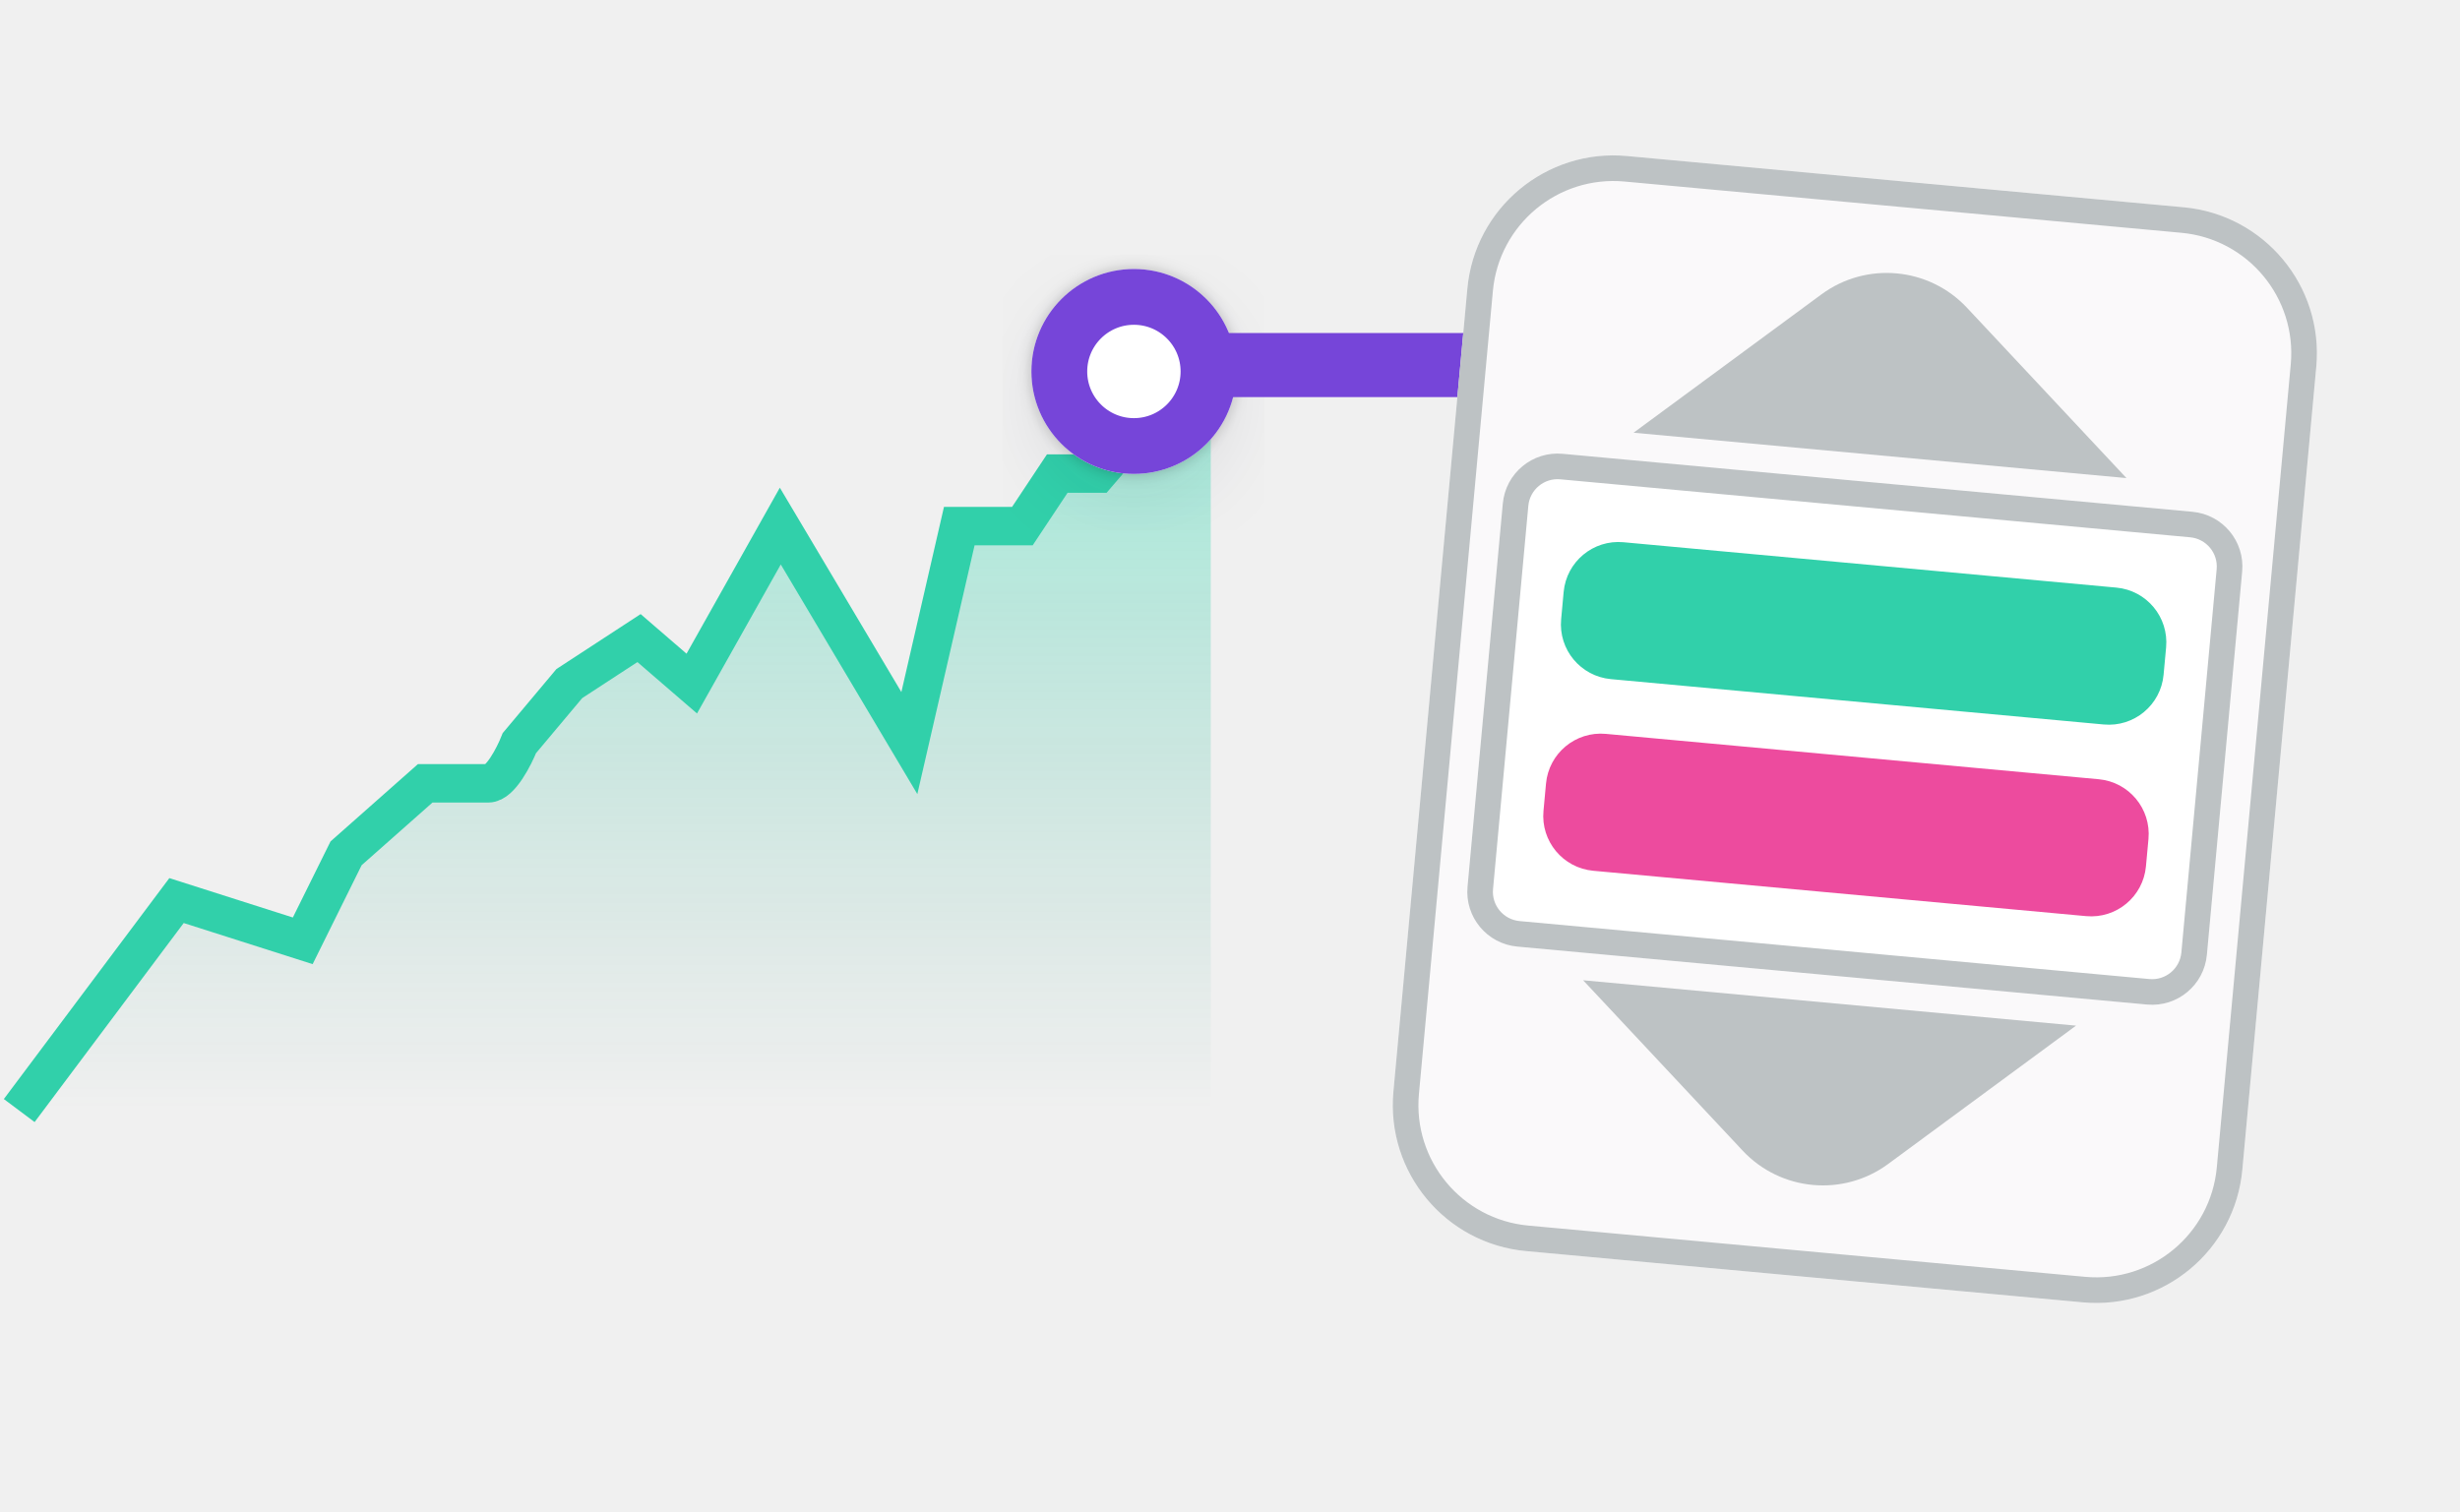
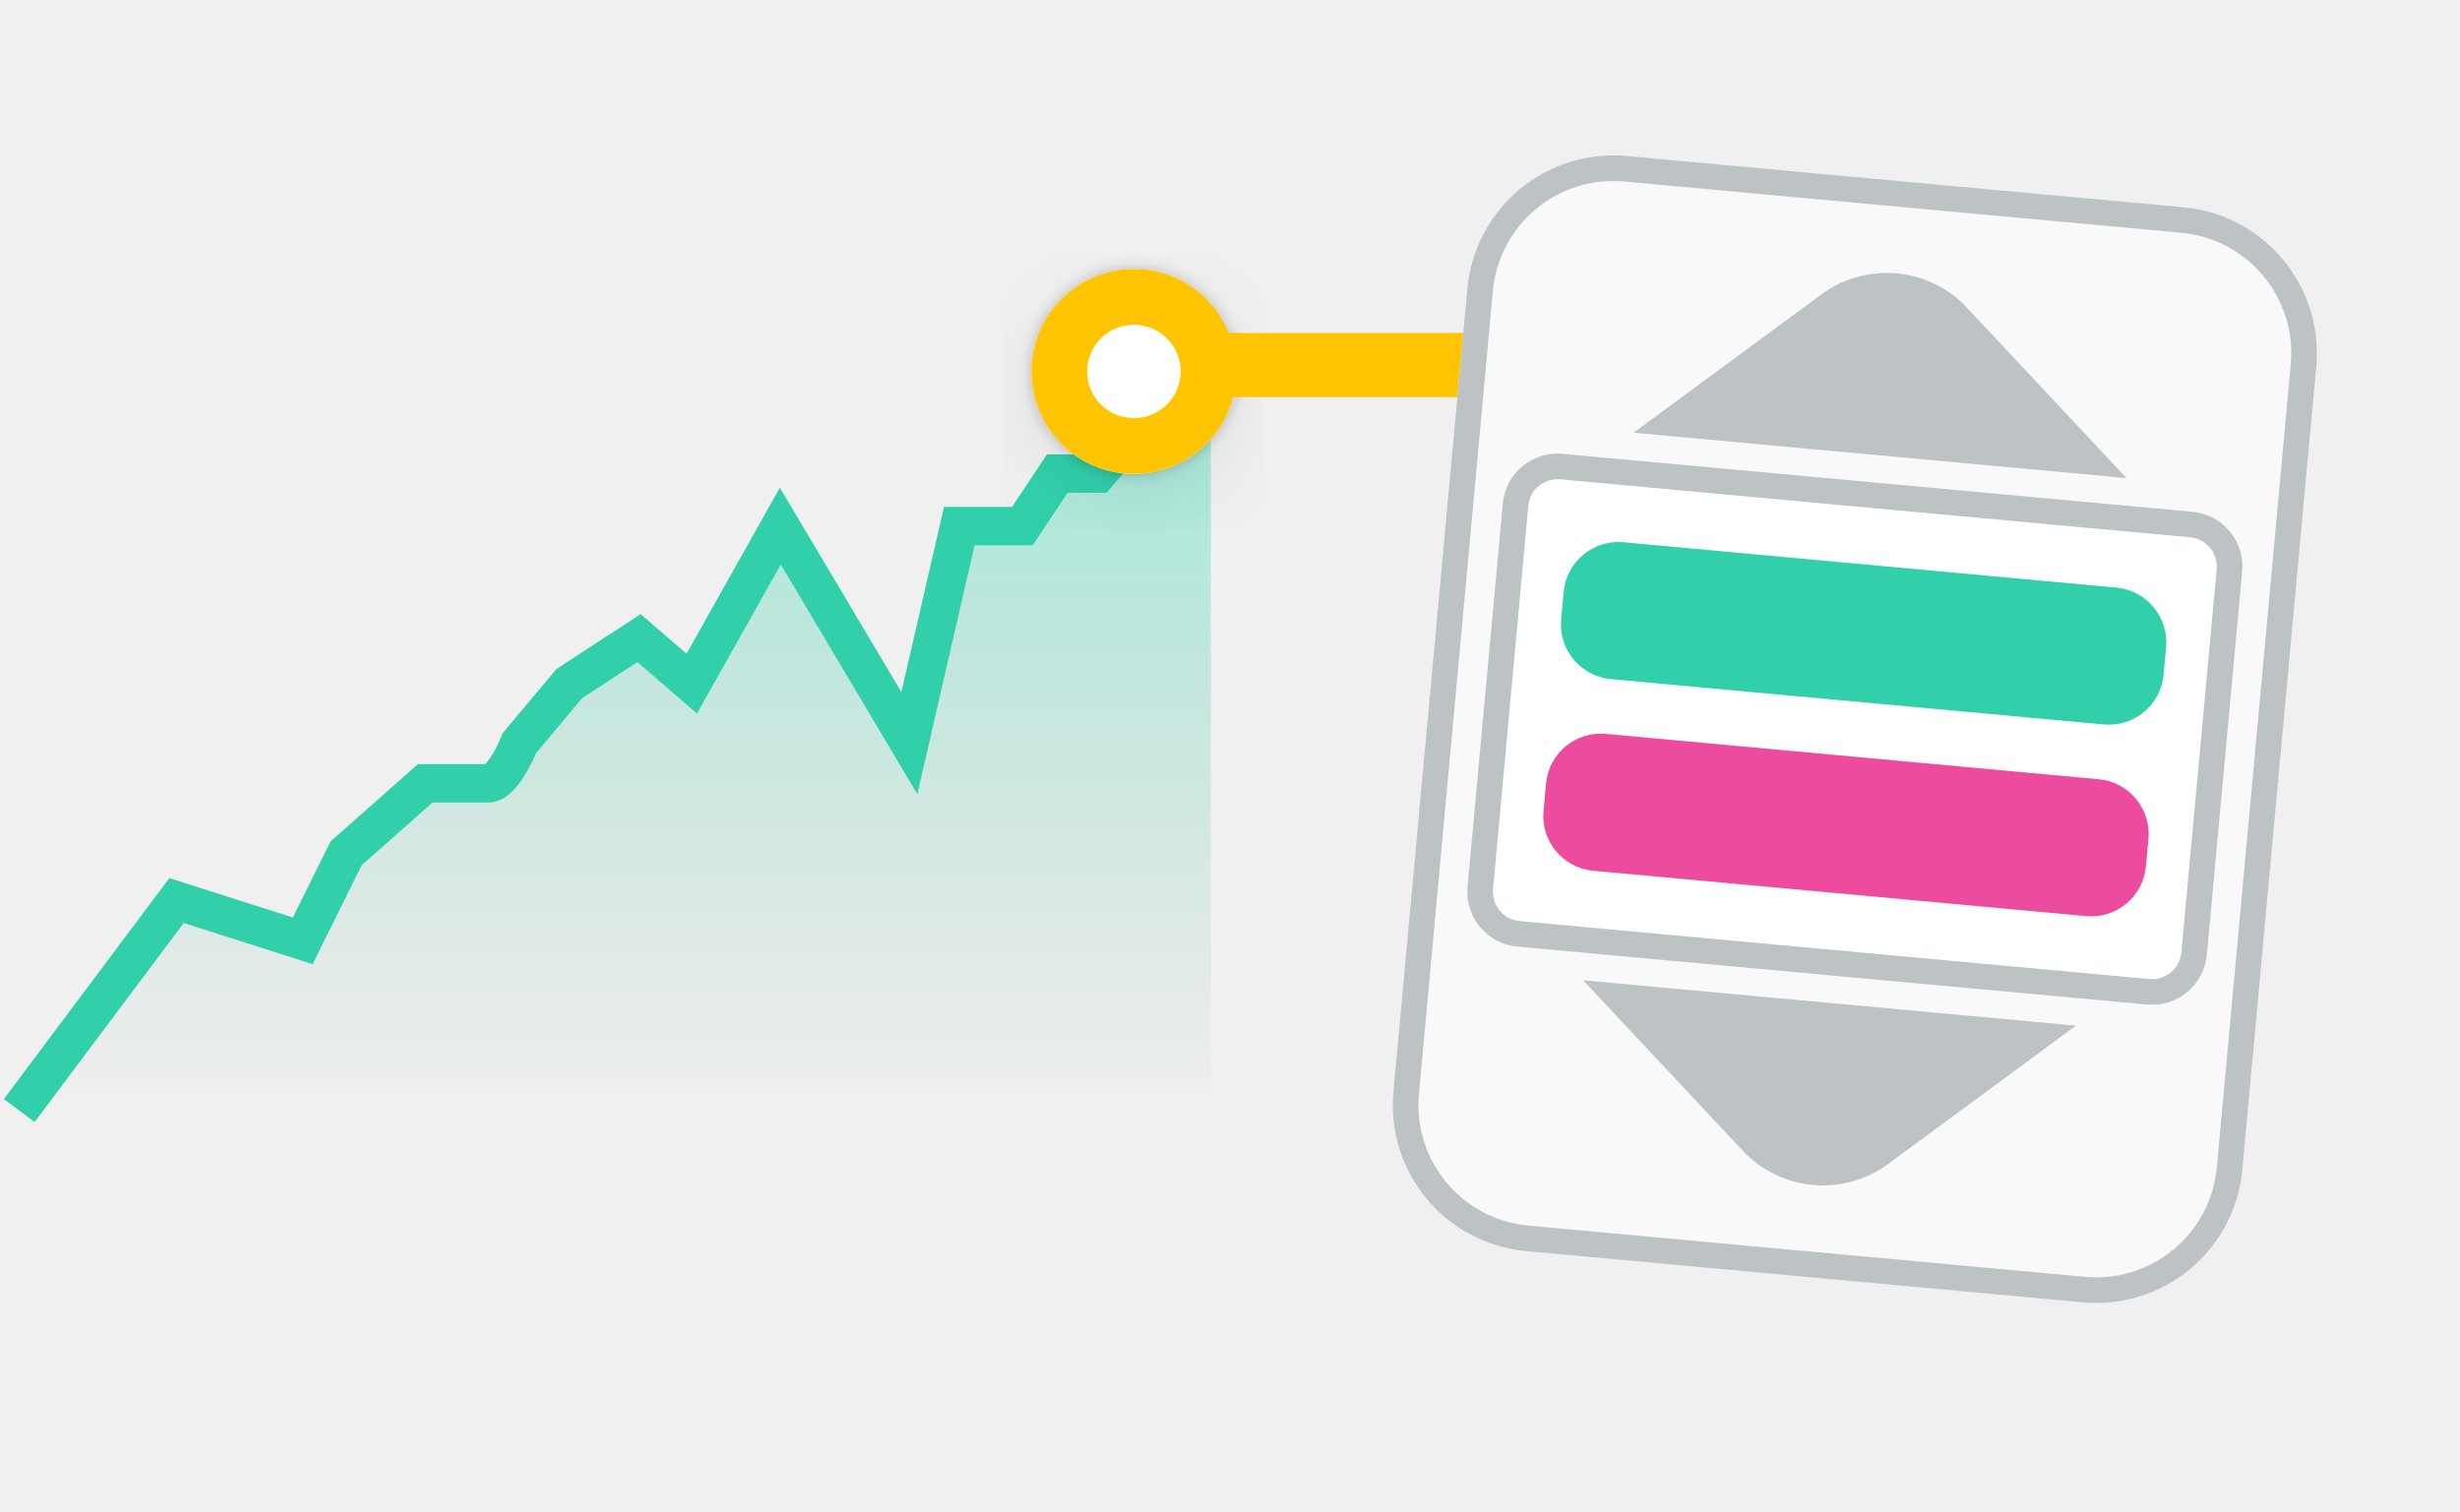
<svg xmlns="http://www.w3.org/2000/svg" width="192" height="118" fill="none" viewBox="0 0 192 118">
  <path fill="url(#paint0_linear_1286_30581)" d="M13.777 70.307L1.5 86.701H94.5V27L91.559 30.142L85.678 36.973H82.517L79.796 41.071H76.856H74.871L70.974 58.012L60.902 41.071L53.992 53.367L49.875 49.815L44.434 53.367L40.538 58.012C40.121 59.059 39.053 61.154 38.112 61.154H35.612H33.186L27.011 66.618L23.629 73.449L13.777 70.307Z" />
  <path stroke="#31D0AA" stroke-width="3" d="M1.5 86.701L13.777 70.307L23.629 73.449L27.011 66.618L33.186 61.154H35.612C36.053 61.154 37.171 61.154 38.112 61.154C39.053 61.154 40.121 59.059 40.538 58.012L44.434 53.367L49.875 49.815L53.992 53.367L60.902 41.071L70.974 58.012L74.871 41.071H76.856H79.796L82.517 36.973H85.678L91.559 30.142L94.5 27" />
  <g filter="url(#filter0_dd_1286_30581)">
    <ellipse cx="88.5" cy="29" fill="#fff" rx="8" ry="8" />
-     <path stroke="#7645D9" stroke-width="4.356" d="M94.322 29C94.322 32.215 91.715 34.822 88.5 34.822C85.285 34.822 82.678 32.215 82.678 29C82.678 25.785 85.285 23.178 88.5 23.178C91.715 23.178 94.322 25.785 94.322 29Z" />
+     <path stroke="#FFC402" stroke-width="4.356" d="M94.322 29C94.322 32.215 91.715 34.822 88.5 34.822C85.285 34.822 82.678 32.215 82.678 29C82.678 25.785 85.285 23.178 88.5 23.178C91.715 23.178 94.322 25.785 94.322 29Z" />
  </g>
-   <line x1="96" x2="115" y1="28.5" y2="28.5" stroke="#7645D9" stroke-linecap="round" stroke-width="5" />
+   <line x1="96" x2="115" y1="28.5" y2="28.5" stroke="#FFC402" stroke-linecap="round" stroke-width="5" />
  <path fill="#FAF9FA" d="M180.783 28.63C181.362 22.334 176.729 16.761 170.433 16.181L126.975 12.18C120.679 11.601 115.106 16.234 114.526 22.53L108.754 85.224C108.175 91.52 112.808 97.093 119.104 97.672L162.562 101.674C168.858 102.253 174.431 97.62 175.011 91.324L180.783 28.63Z" />
  <path fill="#BDC2C4" fill-rule="evenodd" d="M126.791 14.172L170.25 18.173C175.445 18.651 179.269 23.251 178.791 28.447L173.019 91.141C172.541 96.336 167.941 100.16 162.745 99.682L119.287 95.681C114.091 95.203 110.267 90.603 110.746 85.407L116.518 22.713C116.996 17.518 121.596 13.694 126.791 14.172ZM170.433 16.181C176.729 16.761 181.362 22.334 180.783 28.63L175.011 91.324C174.431 97.62 168.858 102.253 162.562 101.674L119.104 97.672C112.808 97.093 108.175 91.52 108.754 85.224L114.526 22.53C115.106 16.234 120.679 11.601 126.975 12.18L170.433 16.181Z" clip-rule="evenodd" />
  <path fill="#fff" d="M175 44.622C175.217 42.261 173.479 40.172 171.118 39.954L121.961 35.428C119.6 35.211 117.51 36.949 117.292 39.309L114.538 69.232C114.32 71.592 116.058 73.682 118.419 73.9L167.577 78.425C169.937 78.643 172.027 76.905 172.245 74.544L175 44.622Z" />
  <path fill="#BDC2C4" fill-rule="evenodd" d="M121.777 37.42L170.935 41.946C172.196 42.062 173.124 43.178 173.008 44.439L170.253 74.361C170.137 75.622 169.021 76.55 167.76 76.434L118.602 71.908C117.341 71.792 116.413 70.676 116.529 69.415L119.284 39.493C119.4 38.232 120.516 37.304 121.777 37.42ZM171.118 39.954C173.479 40.172 175.217 42.261 175 44.622L172.245 74.544C172.027 76.905 169.937 78.643 167.577 78.425L118.419 73.9C116.058 73.682 114.32 71.592 114.538 69.232L117.292 39.309C117.51 36.949 119.6 35.211 121.961 35.428L171.118 39.954Z" clip-rule="evenodd" />
  <path fill="#ED4B9E" d="M167.685 65.503C167.902 63.142 166.164 61.052 163.804 60.835L125.332 57.293C122.971 57.076 120.881 58.813 120.664 61.174L120.467 63.311C120.25 65.672 121.987 67.762 124.348 67.98L162.82 71.522C165.18 71.739 167.27 70.001 167.488 67.64L167.685 65.503Z" />
  <path fill="#31D0AA" d="M169.062 50.542C169.279 48.181 167.542 46.091 165.181 45.874L126.71 42.332C124.349 42.115 122.259 43.852 122.041 46.213L121.845 48.35C121.627 50.711 123.365 52.801 125.726 53.019L164.197 56.56C166.558 56.778 168.648 55.04 168.865 52.679L169.062 50.542Z" />
  <path fill="#BDC2C4" d="M165.968 37.324L153.522 24.027C150.548 20.849 145.666 20.4 142.162 22.981L127.497 33.782L165.968 37.324Z" />
  <path fill="#BDC2C4" d="M162.033 80.071L147.367 90.872C143.863 93.453 138.982 93.004 136.008 89.826L123.561 76.529L162.033 80.071Z" />
  <defs>
    <filter id="filter0_dd_1286_30581" width="20.356" height="21.445" x="78.322" y="19.911" color-interpolation-filters="sRGB" filterUnits="userSpaceOnUse">
      <feFlood flood-opacity="0" result="BackgroundImageFix" />
      <feColorMatrix in="SourceAlpha" result="hardAlpha" type="matrix" values="0 0 0 0 0 0 0 0 0 0 0 0 0 0 0 0 0 0 127 0" />
      <feMorphology in="SourceAlpha" operator="erode" radius="4.356" result="effect1_dropShadow_1286_30581" />
      <feOffset dy="2.178" />
      <feGaussianBlur stdDeviation="3.267" />
      <feColorMatrix type="matrix" values="0 0 0 0 0.055 0 0 0 0 0.055 0 0 0 0 0.173 0 0 0 0.1 0" />
      <feBlend in2="BackgroundImageFix" mode="normal" result="effect1_dropShadow_1286_30581" />
      <feColorMatrix in="SourceAlpha" result="hardAlpha" type="matrix" values="0 0 0 0 0 0 0 0 0 0 0 0 0 0 0 0 0 0 127 0" />
      <feOffset />
      <feGaussianBlur stdDeviation=".544" />
      <feColorMatrix type="matrix" values="0 0 0 0 0 0 0 0 0 0 0 0 0 0 0 0 0 0 0.2 0" />
      <feBlend in2="effect1_dropShadow_1286_30581" mode="normal" result="effect2_dropShadow_1286_30581" />
      <feBlend in="SourceGraphic" in2="effect2_dropShadow_1286_30581" mode="normal" result="shape" />
    </filter>
    <linearGradient id="paint0_linear_1286_30581" x1="48" x2="48" y1="27" y2="86.701" gradientUnits="userSpaceOnUse">
      <stop stop-color="#00E7B0" stop-opacity=".34" />
      <stop offset="1" stop-color="#0C8B6C" stop-opacity="0" />
    </linearGradient>
  </defs>
</svg>
